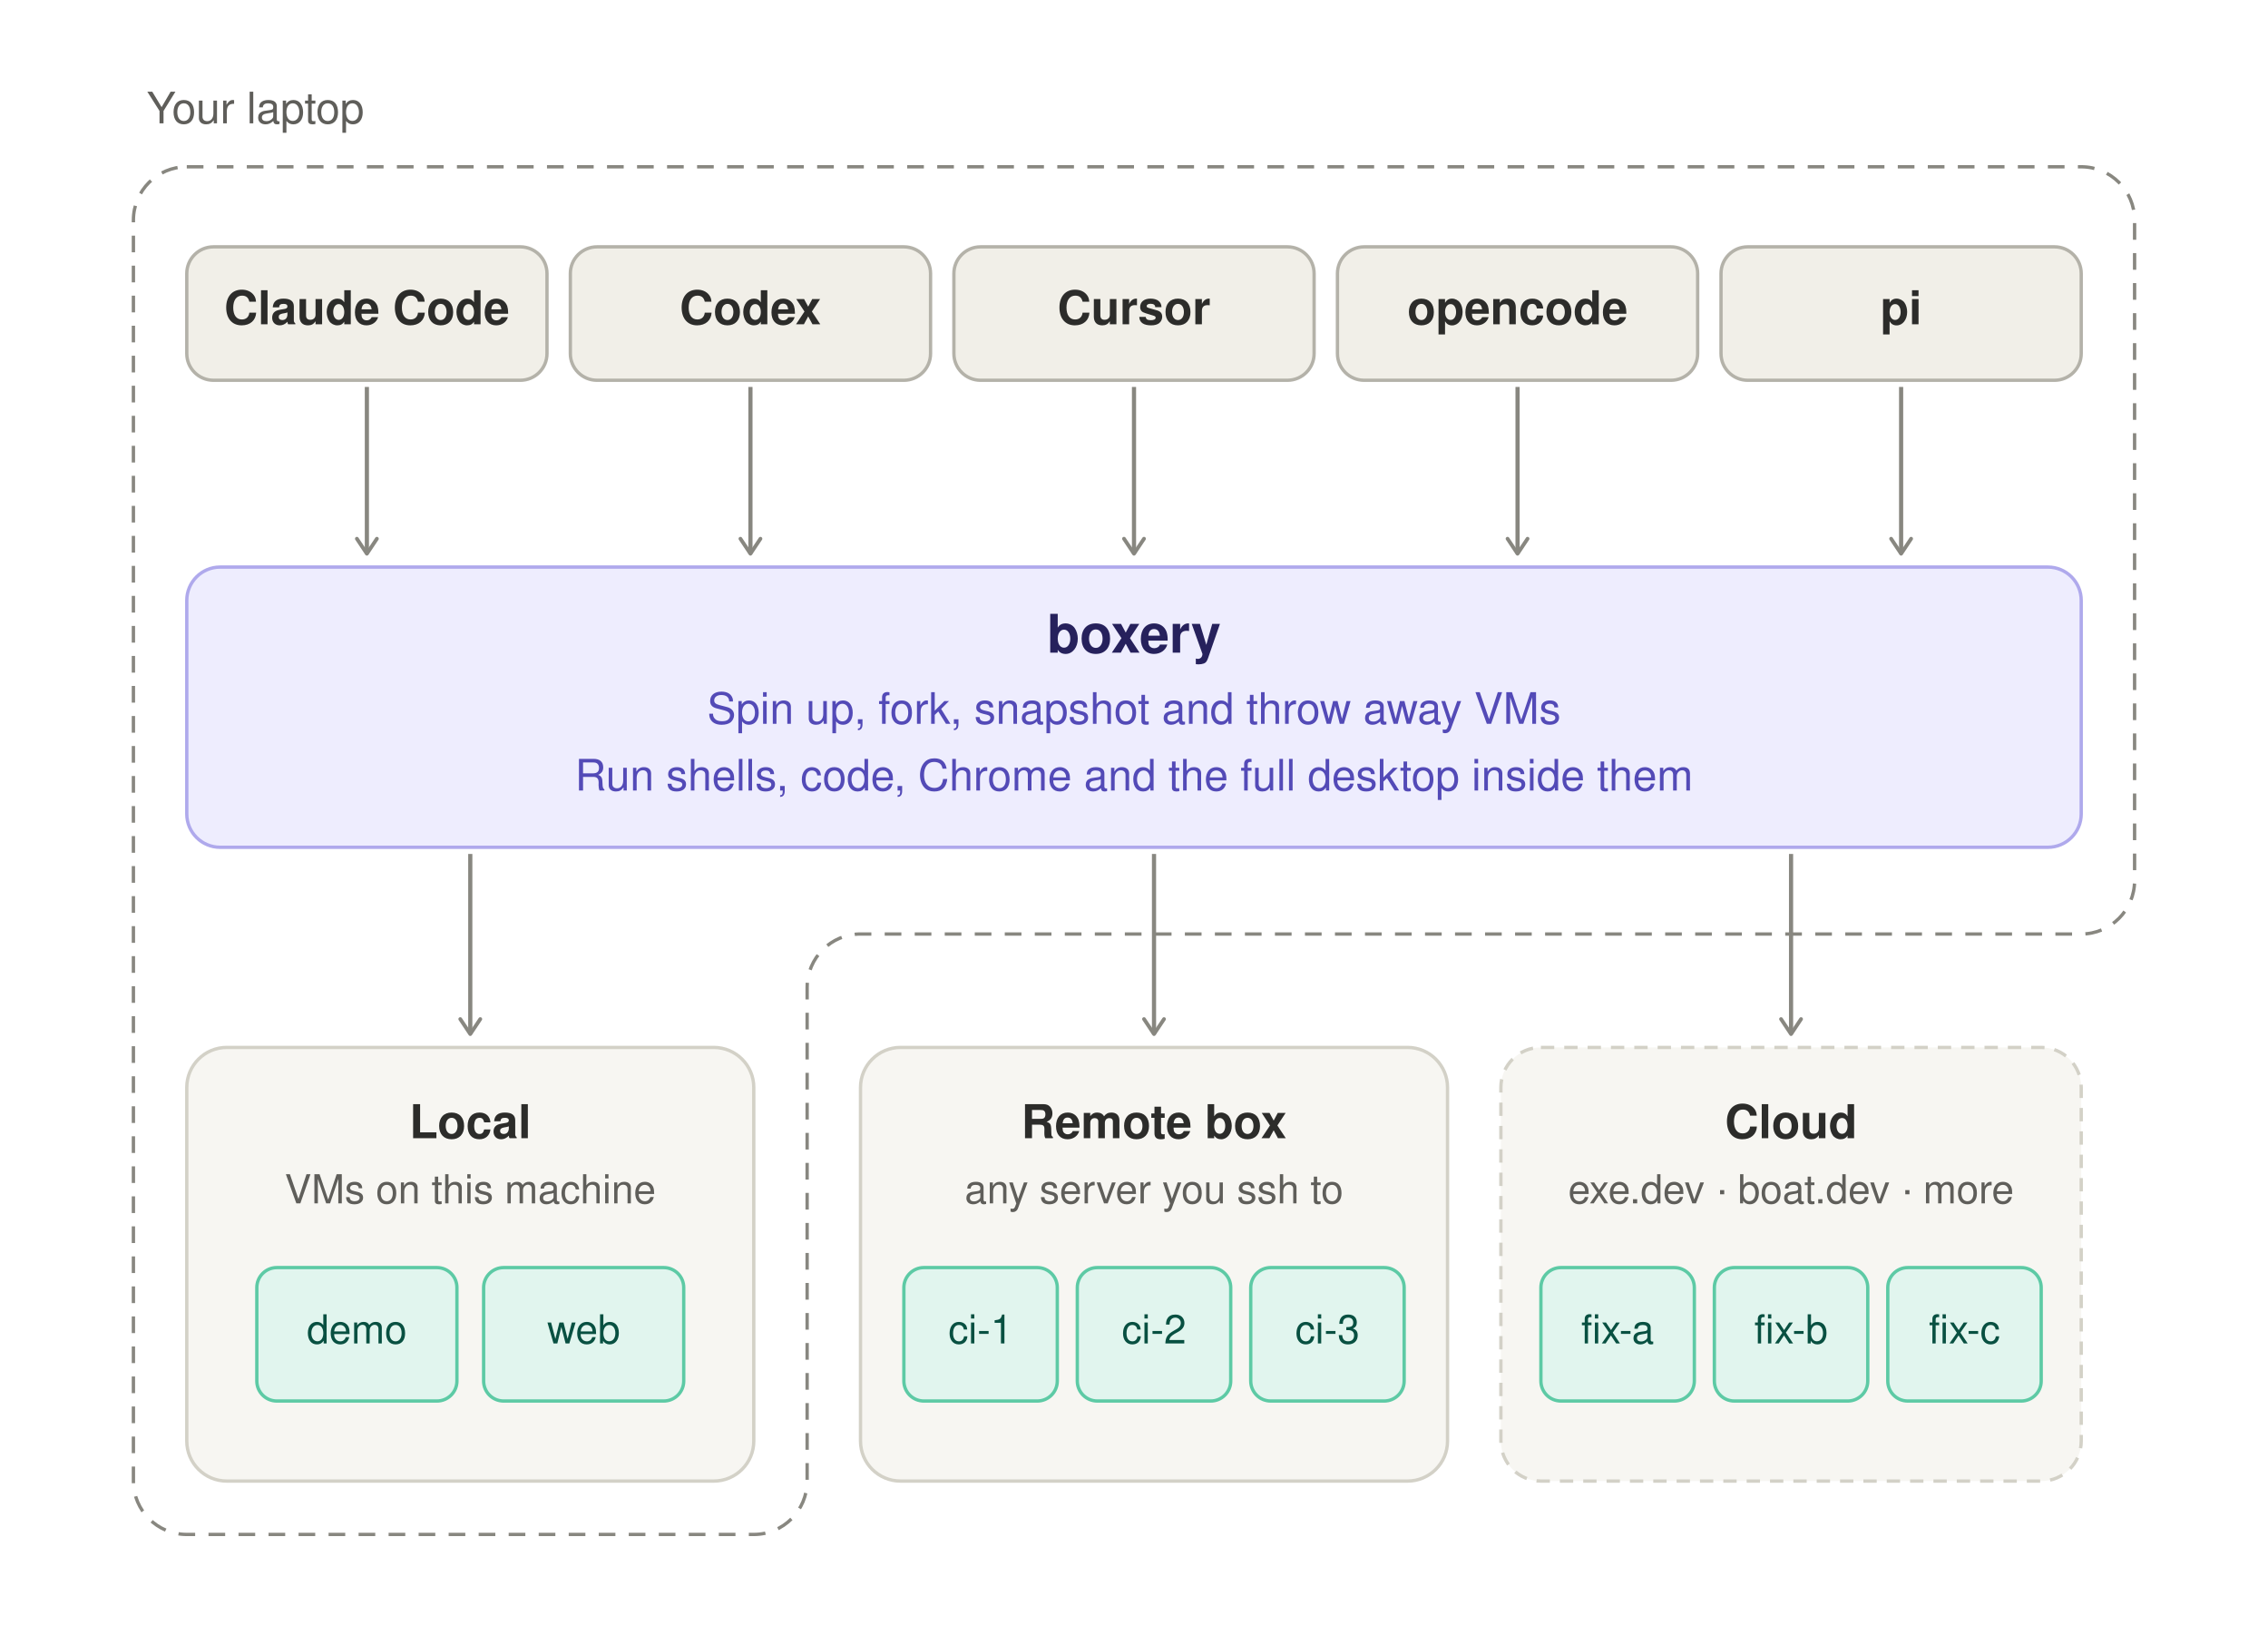
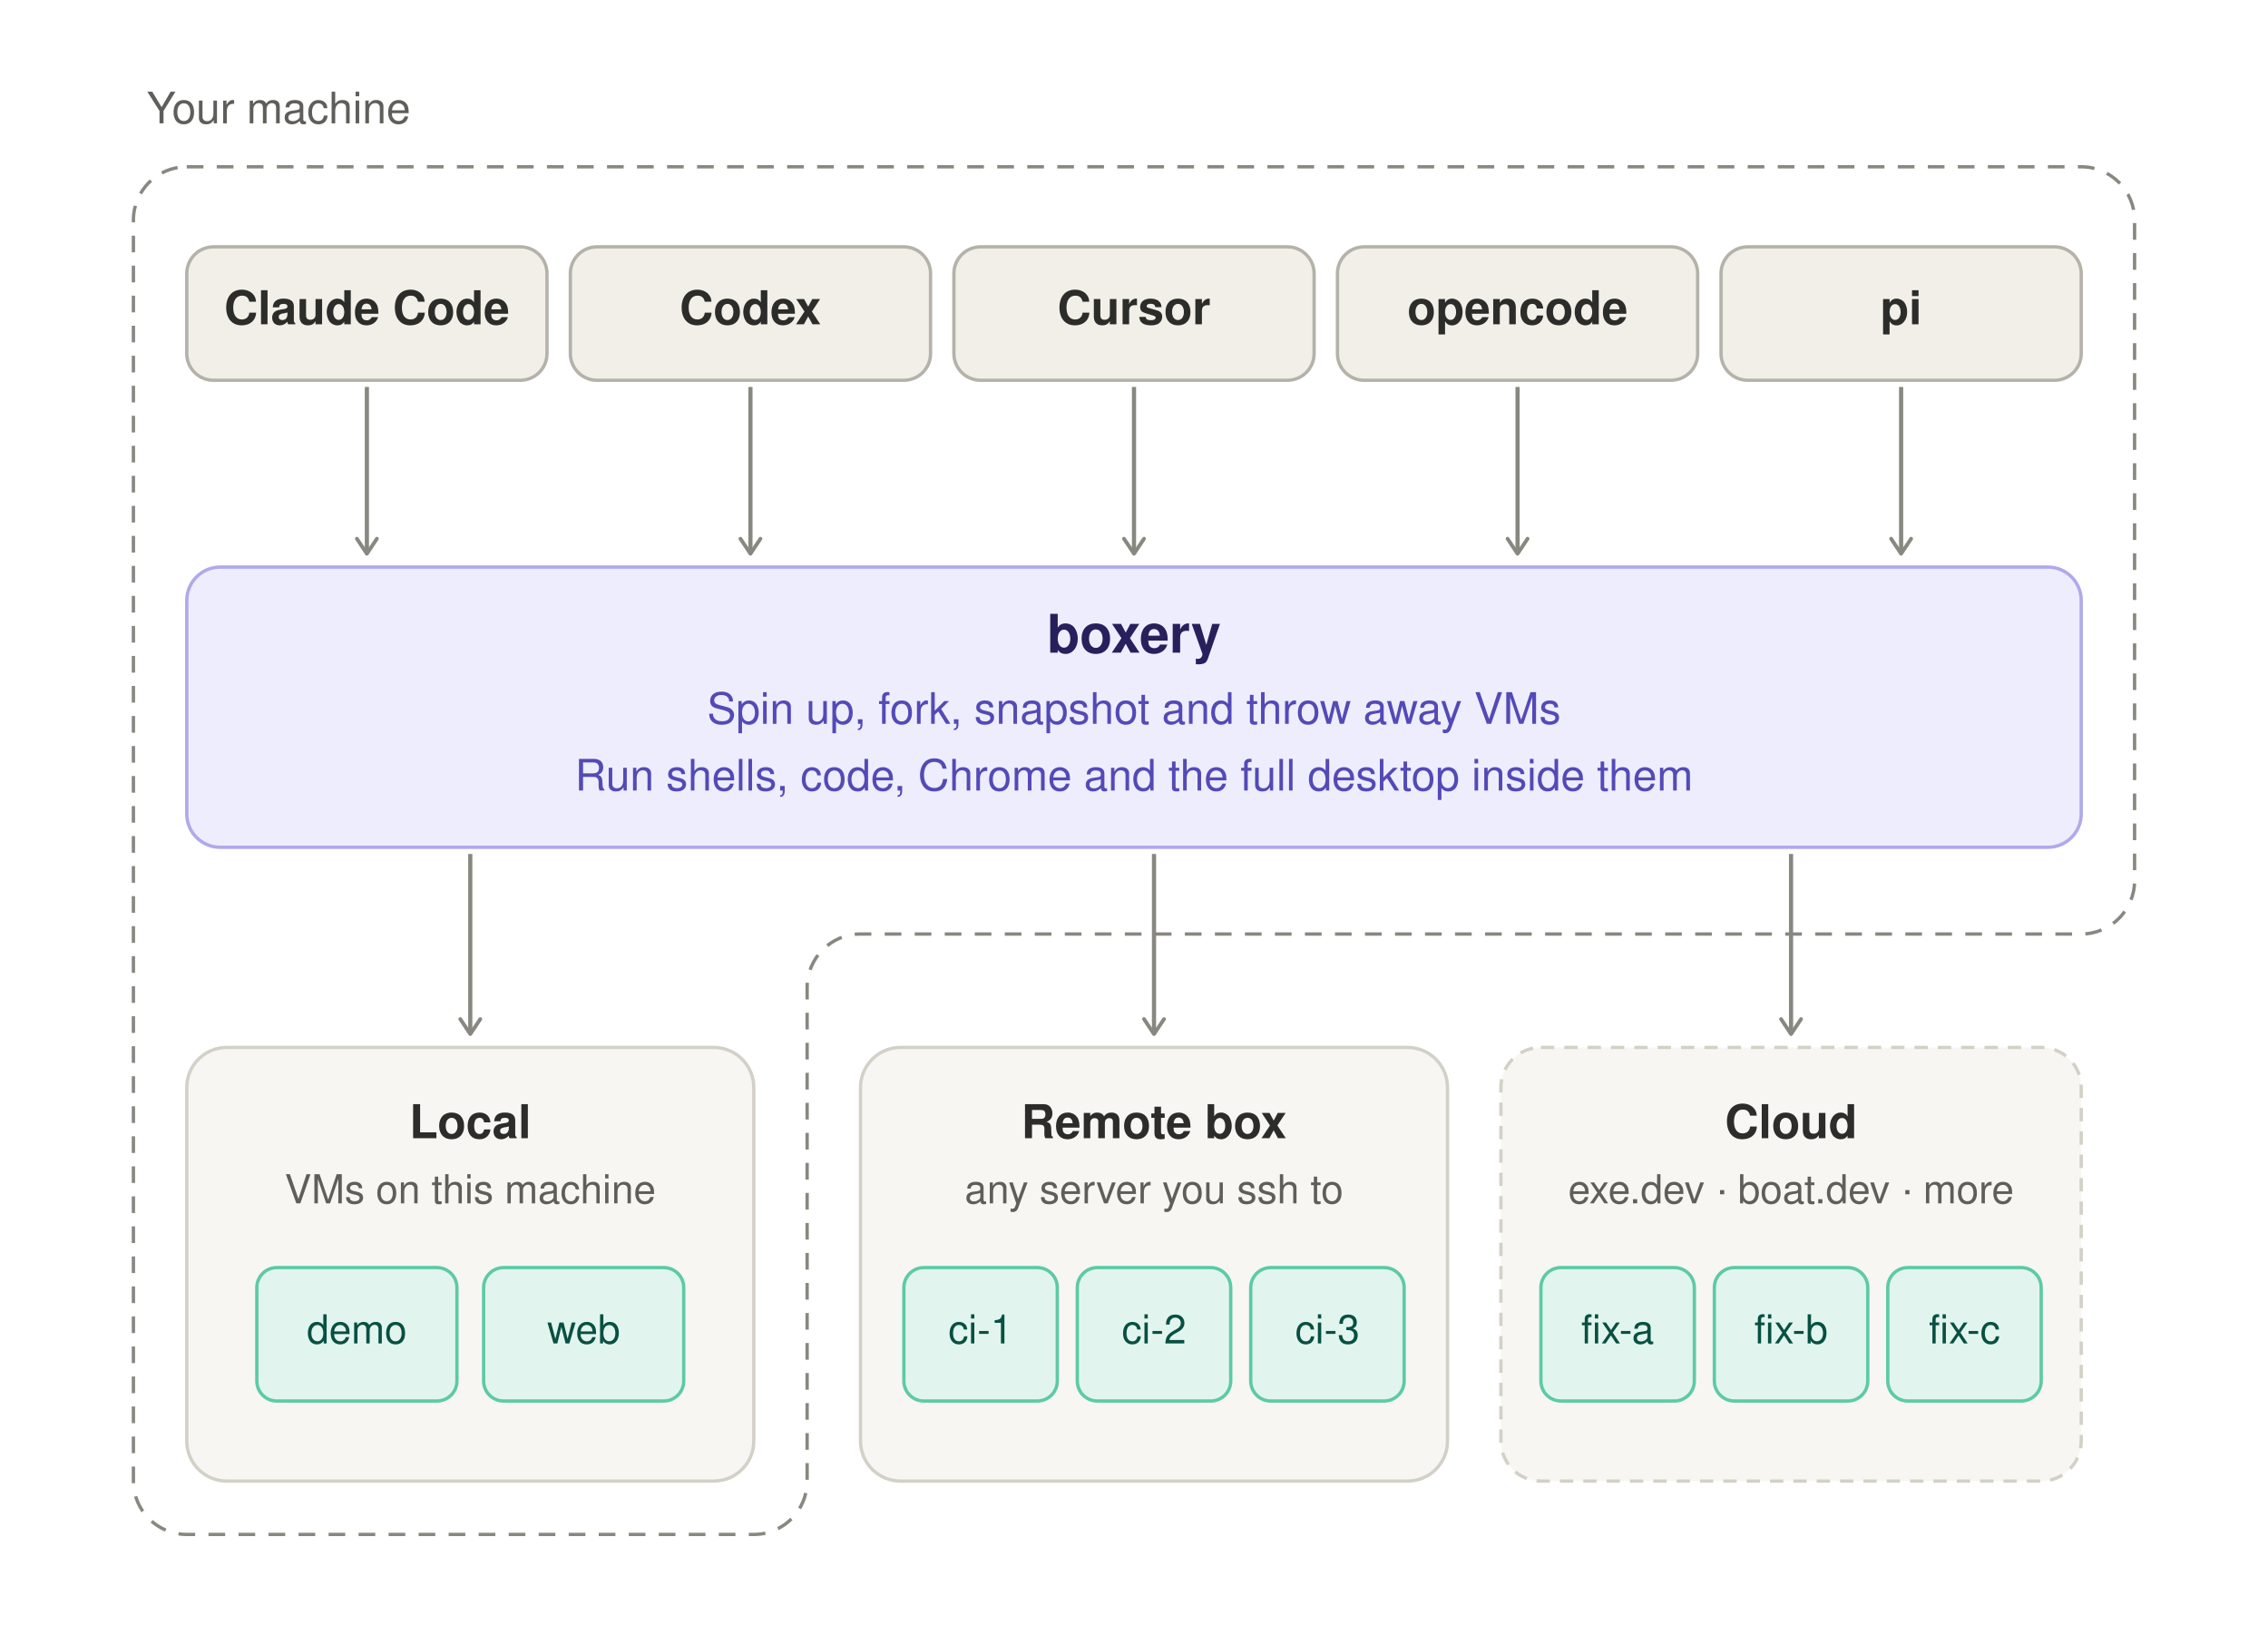
<svg xmlns="http://www.w3.org/2000/svg" viewBox="0 0 680 490" width="680" height="490" role="img" aria-labelledby="t d">
  <defs>
    <marker id="arrow" viewBox="0 0 10 10" refX="8" refY="5" markerWidth="6" markerHeight="6" orient="auto-start-reverse">
      <path d="M2 1L8 5L2 9" fill="none" stroke="#888780" stroke-width="1.5" stroke-linecap="round" stroke-linejoin="round" />
    </marker>
  </defs>
  <g font-family="-apple-system, BlinkMacSystemFont, 'Segoe UI', Helvetica, Arial, sans-serif" text-anchor="middle" dominant-baseline="central">
-     <text x="44" y="34" text-anchor="start" font-size="13" fill="#5F5E5A">Your laptop</text>
+     <text x="44" y="34" text-anchor="start" font-size="13" fill="#5F5E5A">Your machine</text>
    <path d="M56 50 H624 A16 16 0 0 1 640 66 V264 A16 16 0 0 1 624 280 H258 A16 16 0 0 0 242 296 V444 A16 16 0 0 1 226 460 H56 A16 16 0 0 1 40 444 V66 A16 16 0 0 1 56 50 Z" fill="none" stroke="#888780" stroke-width="1" stroke-dasharray="5 4" />
    <rect x="56" y="74" width="108" height="40" rx="8" fill="#F1EFE8" stroke="#B4B2A9" />
    <text x="110" y="94" font-size="14" font-weight="600" fill="#2C2C2A">Claude Code</text>
    <line x1="110" y1="116" x2="110" y2="166" stroke="#888780" stroke-width="1.25" marker-end="url(#arrow)" />
    <rect x="171" y="74" width="108" height="40" rx="8" fill="#F1EFE8" stroke="#B4B2A9" />
    <text x="225" y="94" font-size="14" font-weight="600" fill="#2C2C2A">Codex</text>
    <line x1="225" y1="116" x2="225" y2="166" stroke="#888780" stroke-width="1.25" marker-end="url(#arrow)" />
    <rect x="286" y="74" width="108" height="40" rx="8" fill="#F1EFE8" stroke="#B4B2A9" />
    <text x="340" y="94" font-size="14" font-weight="600" fill="#2C2C2A">Cursor</text>
    <line x1="340" y1="116" x2="340" y2="166" stroke="#888780" stroke-width="1.25" marker-end="url(#arrow)" />
    <rect x="401" y="74" width="108" height="40" rx="8" fill="#F1EFE8" stroke="#B4B2A9" />
    <text x="455" y="94" font-size="14" font-weight="600" fill="#2C2C2A">opencode</text>
    <line x1="455" y1="116" x2="455" y2="166" stroke="#888780" stroke-width="1.25" marker-end="url(#arrow)" />
    <rect x="516" y="74" width="108" height="40" rx="8" fill="#F1EFE8" stroke="#B4B2A9" />
    <text x="570" y="94" font-size="14" font-weight="600" fill="#2C2C2A">pi</text>
    <line x1="570" y1="116" x2="570" y2="166" stroke="#888780" stroke-width="1.25" marker-end="url(#arrow)" />
    <rect x="56" y="170" width="568" height="84" rx="10" fill="#EEEDFE" stroke="#AFA9EC" />
    <text x="340" y="192" font-size="16" font-weight="600" fill="#26215C">boxery</text>
    <text x="340" y="214" font-size="13" fill="#534AB7">Spin up, fork, snapshot and throw away VMs</text>
    <text x="340" y="234" font-size="13" fill="#534AB7">Run shells, code, Chrome and the full desktop inside them</text>
    <line x1="141" y1="256" x2="141" y2="310" stroke="#888780" stroke-width="1.25" marker-end="url(#arrow)" />
    <rect x="56" y="314" width="170" height="130" rx="12" fill="#F7F6F2" stroke="#D3D1C7" />
    <text x="141" y="338" font-size="14" font-weight="600" fill="#2C2C2A">Local</text>
    <text x="141" y="358" font-size="12" fill="#5F5E5A">VMs on this machine</text>
    <rect x="77" y="380" width="60" height="40" rx="6" fill="#E1F5EE" stroke="#5DCAA5" />
    <text x="107" y="400" font-size="12" fill="#085041">demo</text>
    <rect x="145" y="380" width="60" height="40" rx="6" fill="#E1F5EE" stroke="#5DCAA5" />
    <text x="175" y="400" font-size="12" fill="#085041">web</text>
    <line x1="346" y1="256" x2="346" y2="310" stroke="#888780" stroke-width="1.25" marker-end="url(#arrow)" />
    <rect x="258" y="314" width="176" height="130" rx="12" fill="#F7F6F2" stroke="#D3D1C7" />
    <text x="346" y="338" font-size="14" font-weight="600" fill="#2C2C2A">Remote box</text>
    <text x="346" y="358" font-size="12" fill="#5F5E5A">any server you ssh to</text>
    <rect x="271" y="380" width="46" height="40" rx="6" fill="#E1F5EE" stroke="#5DCAA5" />
    <text x="294" y="400" font-size="12" fill="#085041">ci-1</text>
    <rect x="323" y="380" width="46" height="40" rx="6" fill="#E1F5EE" stroke="#5DCAA5" />
    <text x="346" y="400" font-size="12" fill="#085041">ci-2</text>
    <rect x="375" y="380" width="46" height="40" rx="6" fill="#E1F5EE" stroke="#5DCAA5" />
    <text x="398" y="400" font-size="12" fill="#085041">ci-3</text>
    <line x1="537" y1="256" x2="537" y2="310" stroke="#888780" stroke-width="1.25" marker-end="url(#arrow)" />
    <rect x="450" y="314" width="174" height="130" rx="12" fill="#F7F6F2" stroke="#D3D1C7" stroke-dasharray="4 3" />
    <text x="537" y="338" font-size="14" font-weight="600" fill="#2C2C2A">Cloud</text>
    <text x="537" y="358" font-size="12" fill="#5F5E5A">exe.dev · boat.dev · more</text>
    <rect x="462" y="380" width="46" height="40" rx="6" fill="#E1F5EE" stroke="#5DCAA5" />
    <text x="485" y="400" font-size="12" fill="#085041">fix-a</text>
    <rect x="514" y="380" width="46" height="40" rx="6" fill="#E1F5EE" stroke="#5DCAA5" />
    <text x="537" y="400" font-size="12" fill="#085041">fix-b</text>
    <rect x="566" y="380" width="46" height="40" rx="6" fill="#E1F5EE" stroke="#5DCAA5" />
    <text x="589" y="400" font-size="12" fill="#085041">fix-c</text>
  </g>
</svg>
